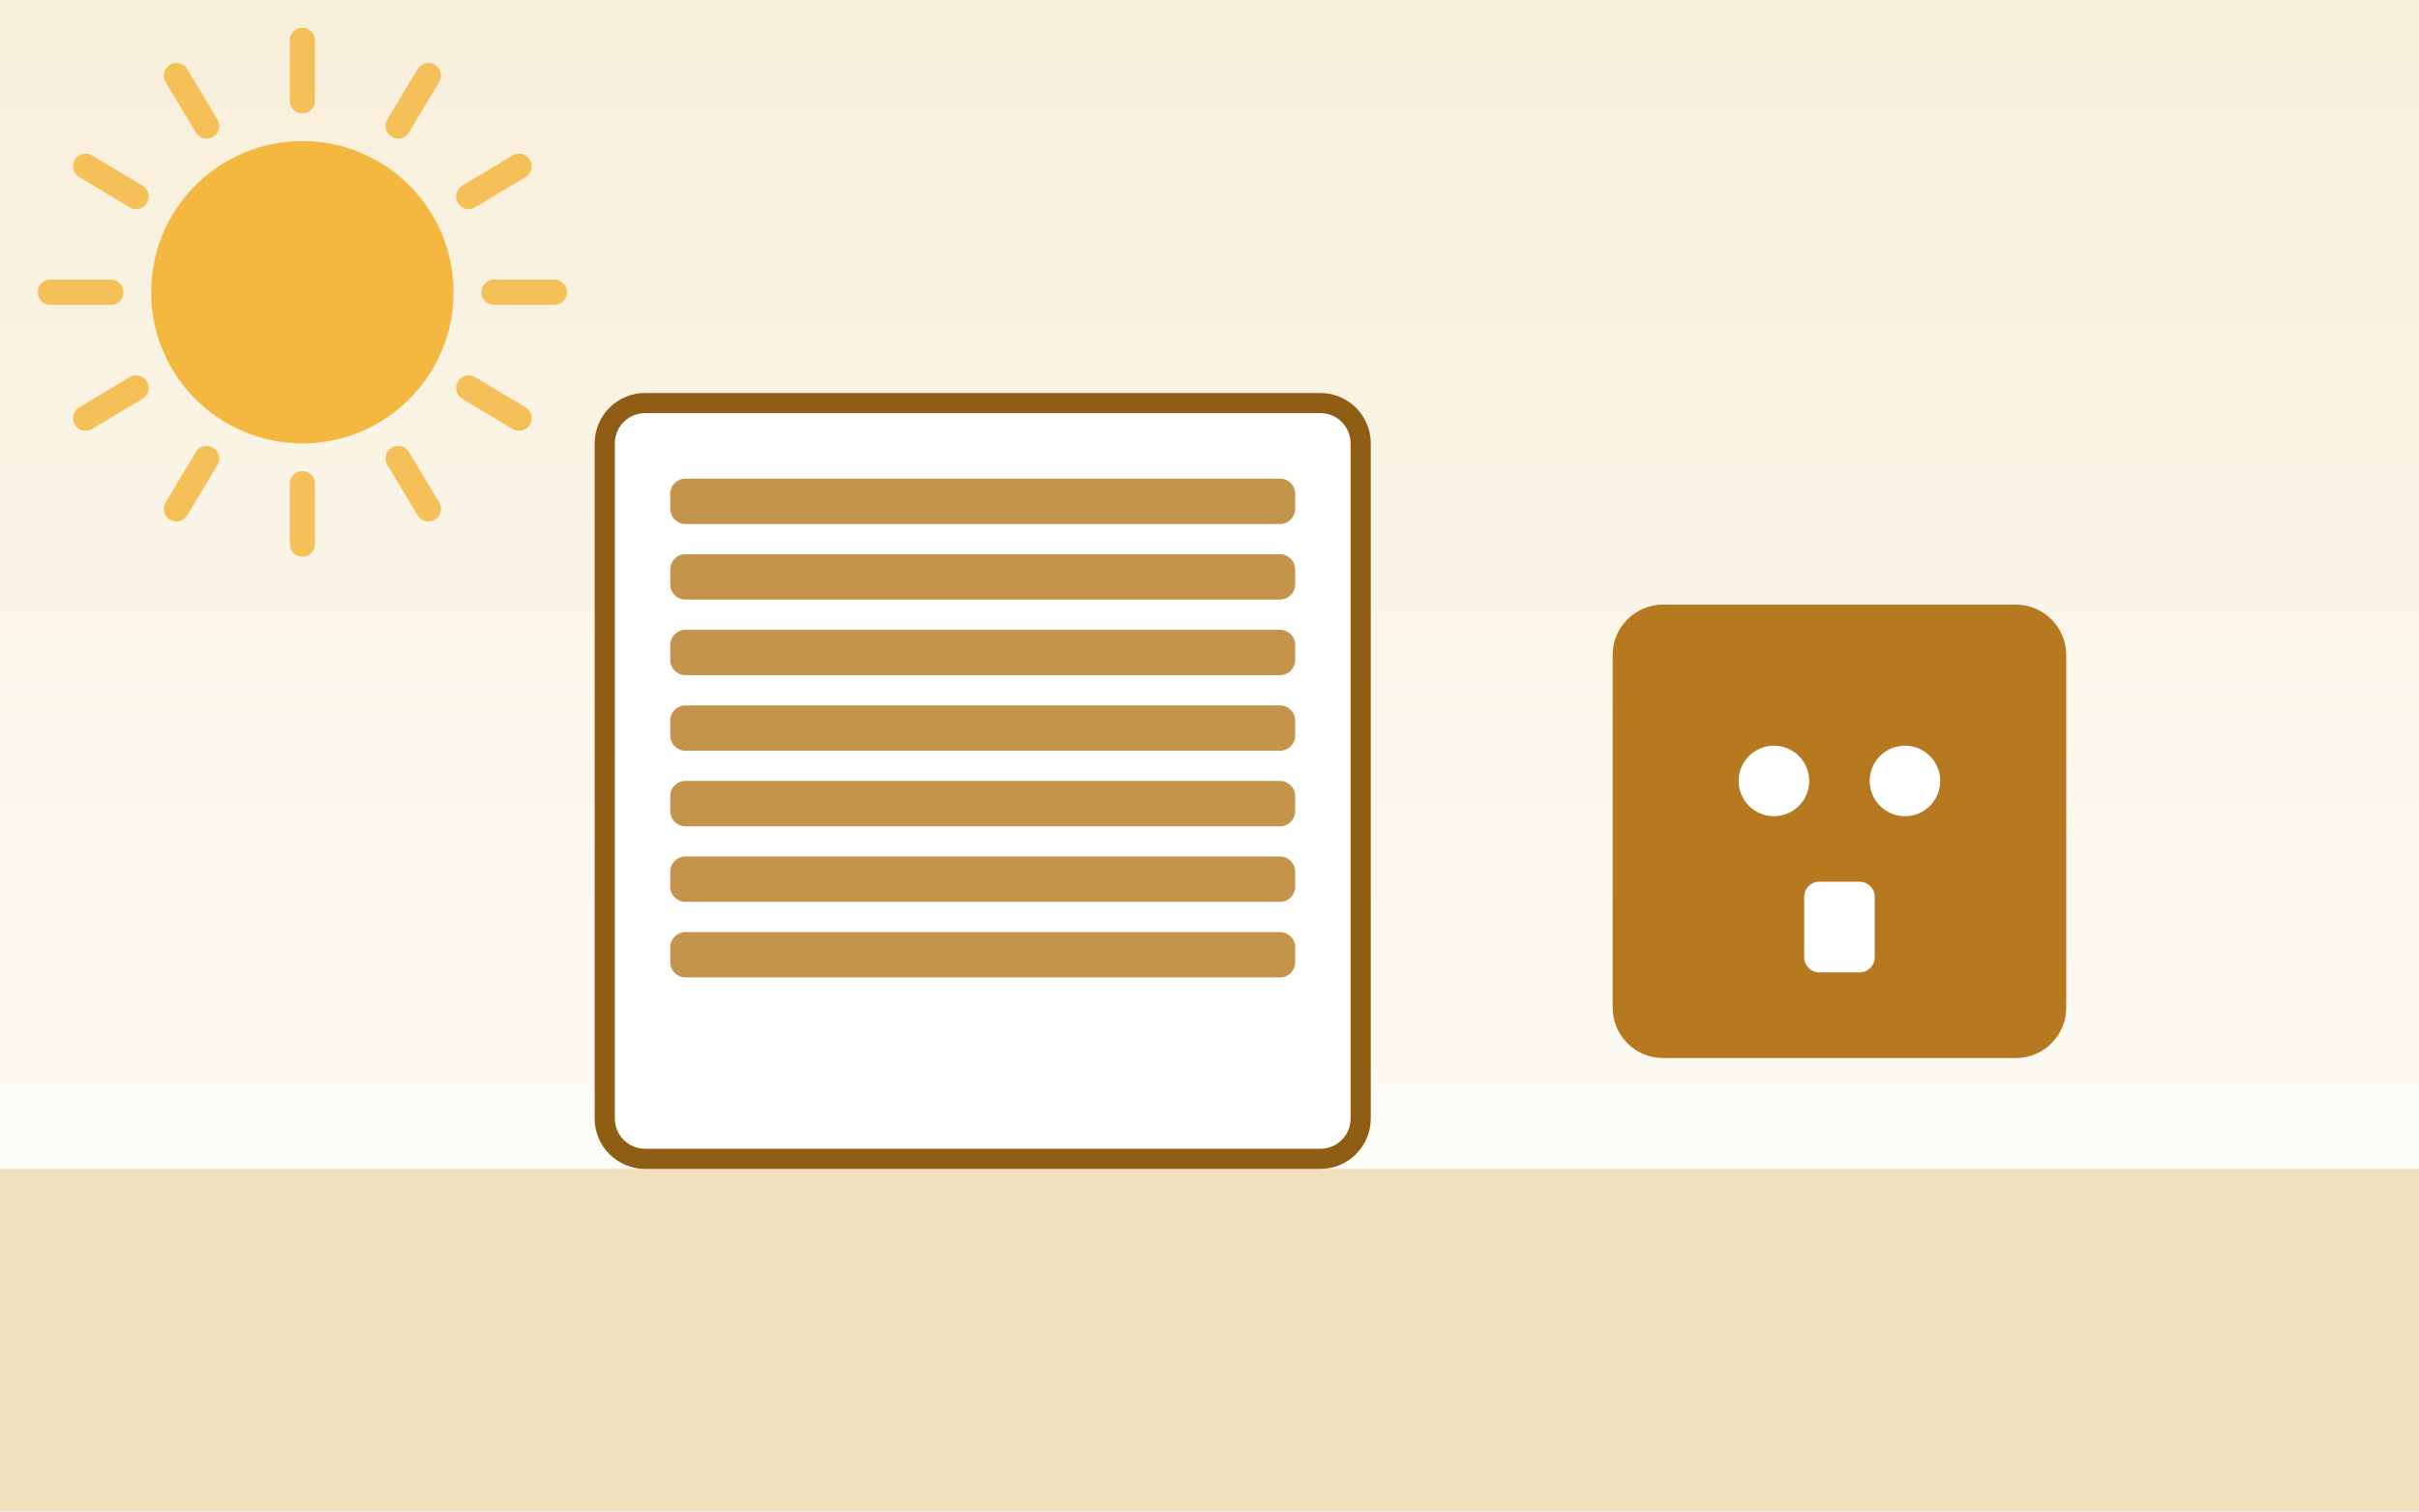
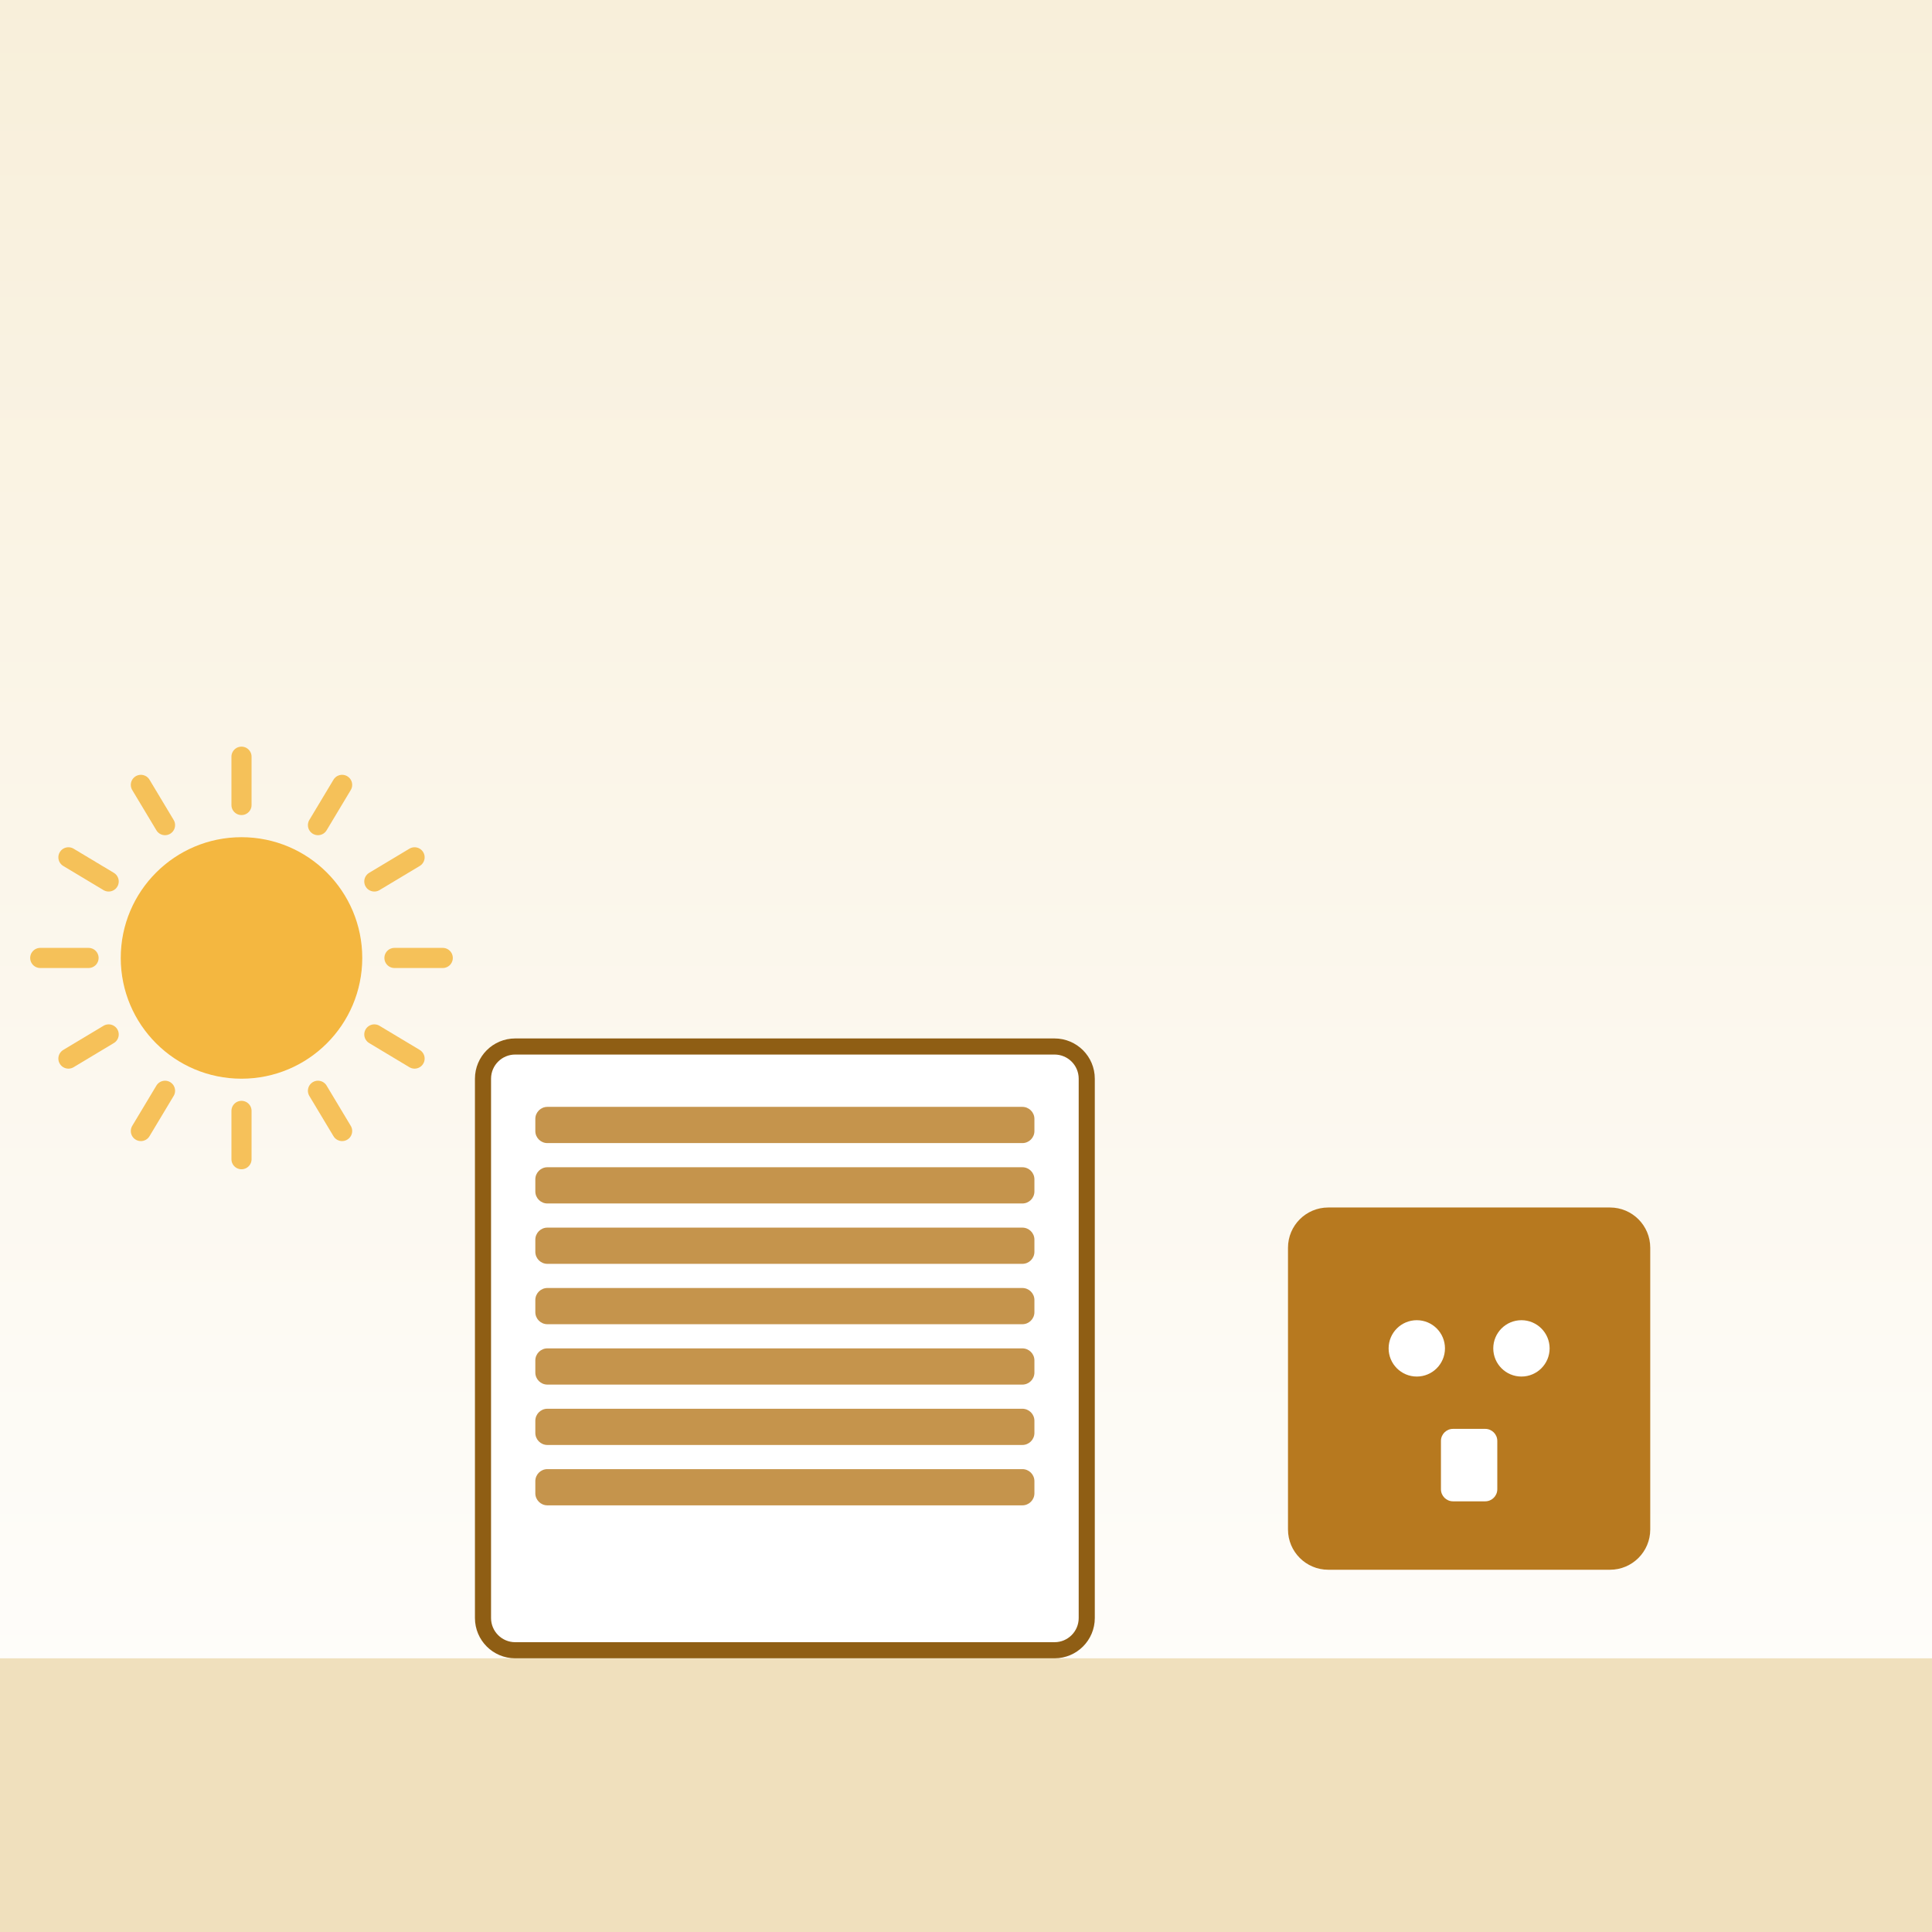
- <svg xmlns="http://www.w3.org/2000/svg" viewBox="0 0 480 300" fill="none">
+ <svg xmlns="http://www.w3.org/2000/svg" viewBox="0 0 400 400" fill="none">
  <defs>
    <linearGradient id="sky" x1="0" y1="0" x2="0" y2="1">
      <stop offset="0" stop-color="#f8efda" />
      <stop offset="1" stop-color="#ffffff" />
    </linearGradient>
  </defs>
-   <rect width="480" height="300" fill="url(#sky)" />
-   <rect x="0" y="232" width="480" height="68" fill="#f0e0bd" />
-   <line x1="98" y1="58" x2="110" y2="58" stroke="#f4b740" stroke-width="5" stroke-linecap="round" opacity=".85" />
-   <line x1="93" y1="77" x2="103" y2="83" stroke="#f4b740" stroke-width="5" stroke-linecap="round" opacity=".85" />
-   <line x1="79" y1="91" x2="85" y2="101" stroke="#f4b740" stroke-width="5" stroke-linecap="round" opacity=".85" />
-   <line x1="60" y1="96" x2="60" y2="108" stroke="#f4b740" stroke-width="5" stroke-linecap="round" opacity=".85" />
-   <line x1="41" y1="91" x2="35" y2="101" stroke="#f4b740" stroke-width="5" stroke-linecap="round" opacity=".85" />
-   <line x1="27" y1="77" x2="17" y2="83" stroke="#f4b740" stroke-width="5" stroke-linecap="round" opacity=".85" />
-   <line x1="22" y1="58" x2="10" y2="58" stroke="#f4b740" stroke-width="5" stroke-linecap="round" opacity=".85" />
-   <line x1="27" y1="39" x2="17" y2="33" stroke="#f4b740" stroke-width="5" stroke-linecap="round" opacity=".85" />
-   <line x1="41" y1="25" x2="35" y2="15" stroke="#f4b740" stroke-width="5" stroke-linecap="round" opacity=".85" />
-   <line x1="60" y1="20" x2="60" y2="8" stroke="#f4b740" stroke-width="5" stroke-linecap="round" opacity=".85" />
-   <line x1="79" y1="25" x2="85" y2="15" stroke="#f4b740" stroke-width="5" stroke-linecap="round" opacity=".85" />
-   <line x1="93" y1="39" x2="103" y2="33" stroke="#f4b740" stroke-width="5" stroke-linecap="round" opacity=".85" />
-   <circle cx="60" cy="58" r="30" fill="#f4b740" />
-   <rect x="120" y="80" width="150" height="150" rx="8" fill="#ffffff" stroke="#8f5e14" stroke-width="4" />
-   <rect x="133" y="95" width="124" height="9" rx="3" fill="#b7791f" opacity=".8" />
-   <rect x="133" y="110" width="124" height="9" rx="3" fill="#b7791f" opacity=".8" />
-   <rect x="133" y="125" width="124" height="9" rx="3" fill="#b7791f" opacity=".8" />
-   <rect x="133" y="140" width="124" height="9" rx="3" fill="#b7791f" opacity=".8" />
-   <rect x="133" y="155" width="124" height="9" rx="3" fill="#b7791f" opacity=".8" />
-   <rect x="133" y="170" width="124" height="9" rx="3" fill="#b7791f" opacity=".8" />
-   <rect x="133" y="185" width="124" height="9" rx="3" fill="#b7791f" opacity=".8" />
-   <rect x="320" y="120" width="90" height="90" rx="10" fill="#b7791f" />
-   <circle cx="352" cy="155" r="7" fill="#ffffff" />
-   <circle cx="378" cy="155" r="7" fill="#ffffff" />
-   <rect x="358" y="175" width="14" height="18" rx="3" fill="#ffffff" />
+   <rect width="400" height="400" fill="url(#sky)" />
+   <g transform="translate(0,150) scale(0.83333)">
+     <rect x="0" y="232" width="480" height="68" fill="#f0e0bd" />
+     <line x1="98" y1="58" x2="110" y2="58" stroke="#f4b740" stroke-width="5" stroke-linecap="round" opacity=".85" />
+     <line x1="93" y1="77" x2="103" y2="83" stroke="#f4b740" stroke-width="5" stroke-linecap="round" opacity=".85" />
+     <line x1="79" y1="91" x2="85" y2="101" stroke="#f4b740" stroke-width="5" stroke-linecap="round" opacity=".85" />
+     <line x1="60" y1="96" x2="60" y2="108" stroke="#f4b740" stroke-width="5" stroke-linecap="round" opacity=".85" />
+     <line x1="41" y1="91" x2="35" y2="101" stroke="#f4b740" stroke-width="5" stroke-linecap="round" opacity=".85" />
+     <line x1="27" y1="77" x2="17" y2="83" stroke="#f4b740" stroke-width="5" stroke-linecap="round" opacity=".85" />
+     <line x1="22" y1="58" x2="10" y2="58" stroke="#f4b740" stroke-width="5" stroke-linecap="round" opacity=".85" />
+     <line x1="27" y1="39" x2="17" y2="33" stroke="#f4b740" stroke-width="5" stroke-linecap="round" opacity=".85" />
+     <line x1="41" y1="25" x2="35" y2="15" stroke="#f4b740" stroke-width="5" stroke-linecap="round" opacity=".85" />
+     <line x1="60" y1="20" x2="60" y2="8" stroke="#f4b740" stroke-width="5" stroke-linecap="round" opacity=".85" />
+     <line x1="79" y1="25" x2="85" y2="15" stroke="#f4b740" stroke-width="5" stroke-linecap="round" opacity=".85" />
+     <line x1="93" y1="39" x2="103" y2="33" stroke="#f4b740" stroke-width="5" stroke-linecap="round" opacity=".85" />
+     <circle cx="60" cy="58" r="30" fill="#f4b740" />
+     <rect x="120" y="80" width="150" height="150" rx="8" fill="#ffffff" stroke="#8f5e14" stroke-width="4" />
+     <rect x="133" y="95" width="124" height="9" rx="3" fill="#b7791f" opacity=".8" />
+     <rect x="133" y="110" width="124" height="9" rx="3" fill="#b7791f" opacity=".8" />
+     <rect x="133" y="125" width="124" height="9" rx="3" fill="#b7791f" opacity=".8" />
+     <rect x="133" y="140" width="124" height="9" rx="3" fill="#b7791f" opacity=".8" />
+     <rect x="133" y="155" width="124" height="9" rx="3" fill="#b7791f" opacity=".8" />
+     <rect x="133" y="170" width="124" height="9" rx="3" fill="#b7791f" opacity=".8" />
+     <rect x="133" y="185" width="124" height="9" rx="3" fill="#b7791f" opacity=".8" />
+     <rect x="320" y="120" width="90" height="90" rx="10" fill="#b7791f" />
+     <circle cx="352" cy="155" r="7" fill="#ffffff" />
+     <circle cx="378" cy="155" r="7" fill="#ffffff" />
+     <rect x="358" y="175" width="14" height="18" rx="3" fill="#ffffff" />
+   </g>
</svg>
